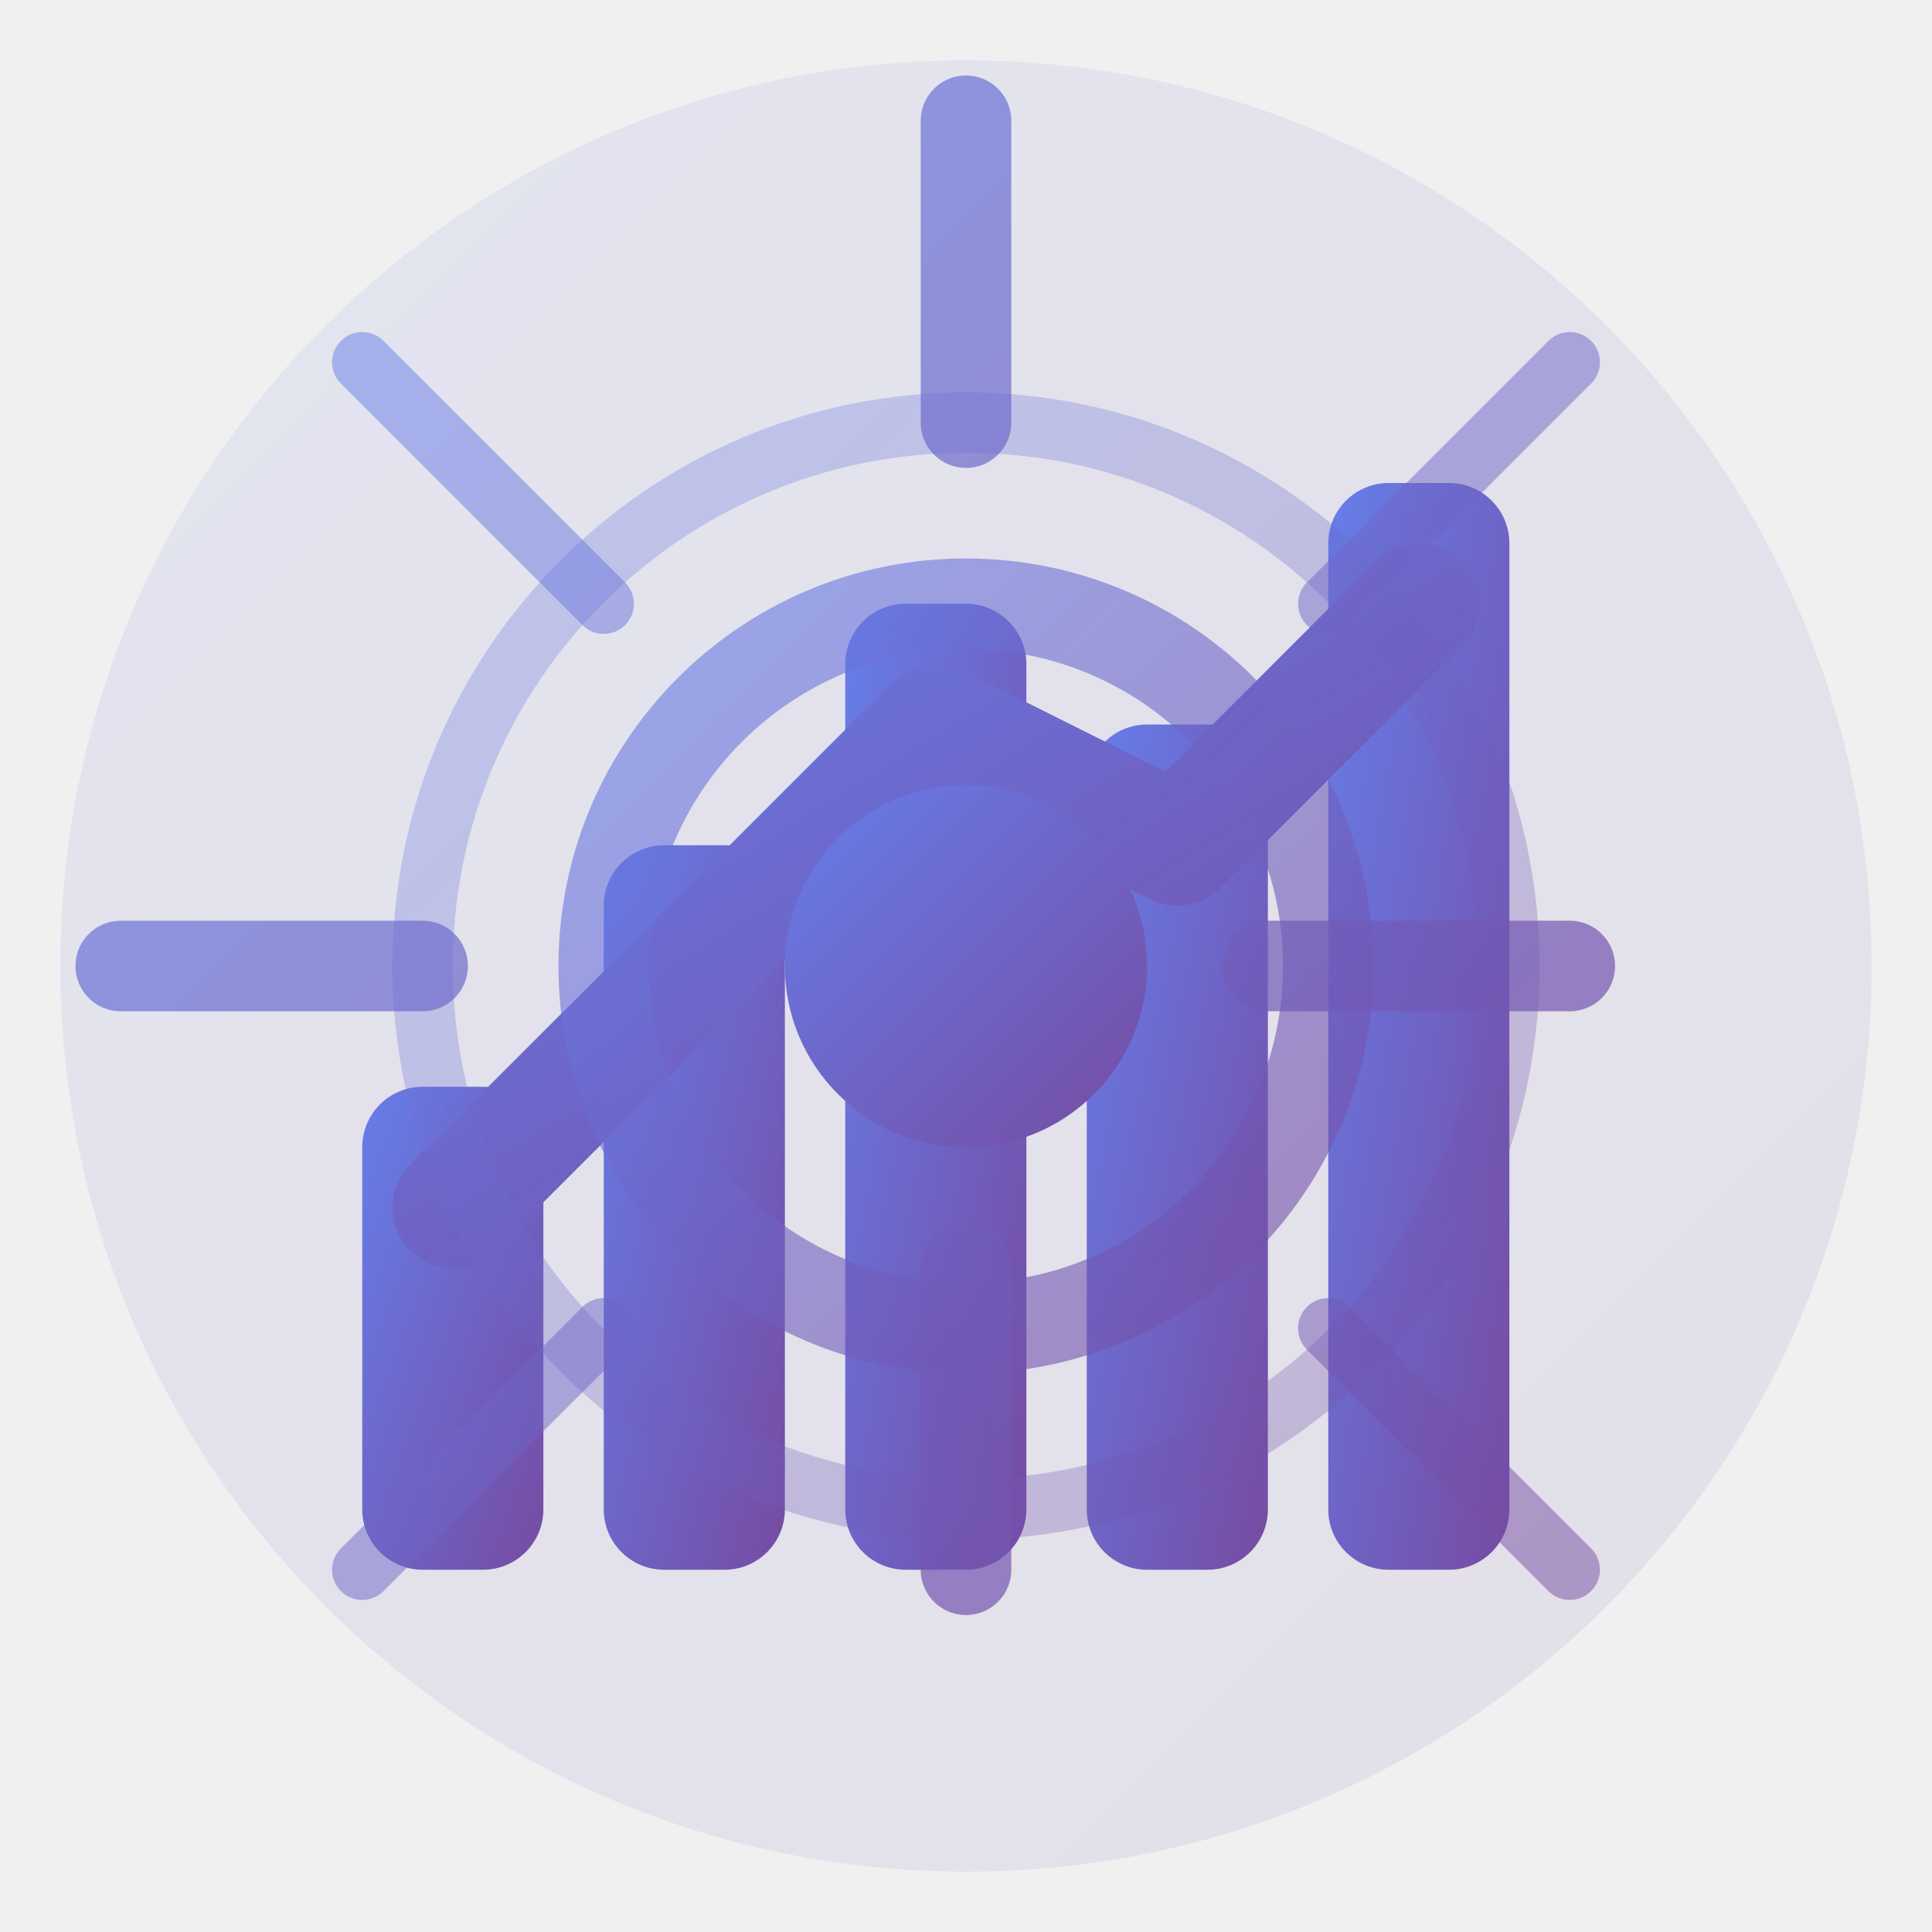
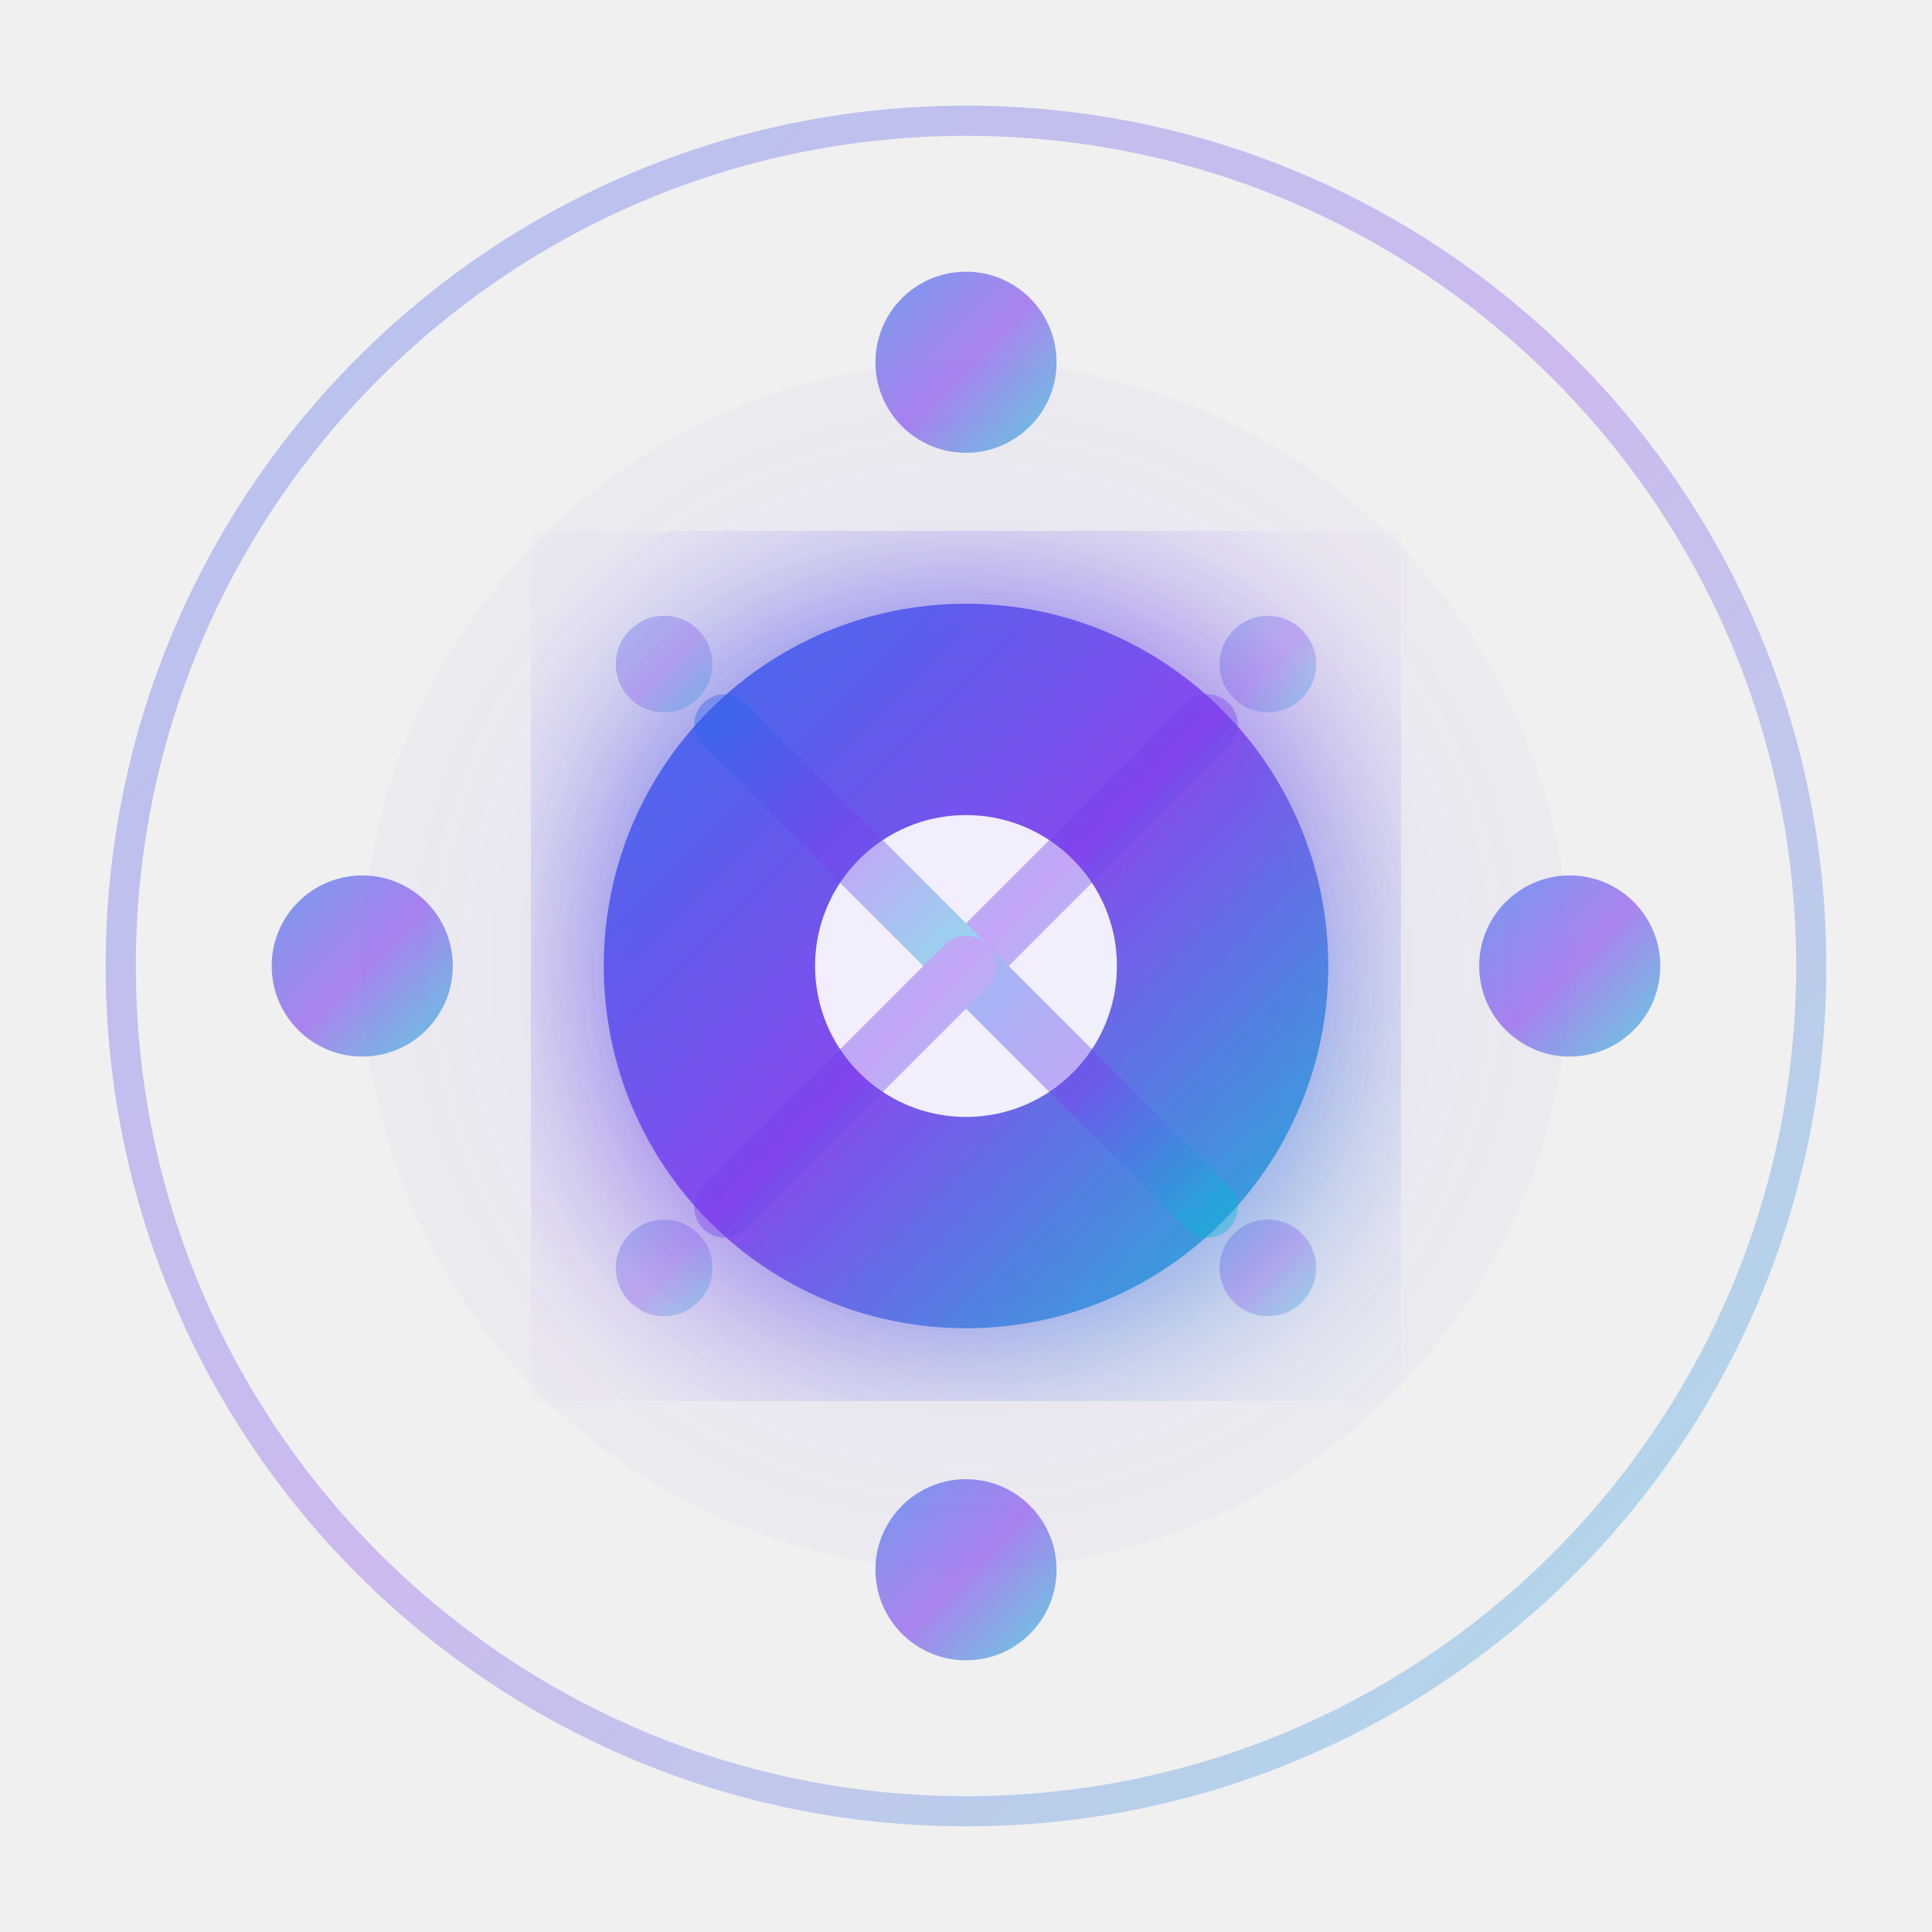
<svg xmlns="http://www.w3.org/2000/svg" width="32" height="32" viewBox="0 0 32 32">
  <defs>
    <linearGradient id="logoGradient" x1="0%" y1="0%" x2="100%" y2="100%">
-       <stop offset="0%" style="stop-color:#667eea;stop-opacity:1" />
-       <stop offset="100%" style="stop-color:#764ba2;stop-opacity:1" />
+       <stop offset="0%" style="stop-color:#2563eb;stop-opacity:1" />
+       <stop offset="50%" style="stop-color:#7c3aed;stop-opacity:1" />
+       <stop offset="100%" style="stop-color:#06b6d4;stop-opacity:1" />
    </linearGradient>
+     <radialGradient id="beaconGlow" cx="50%" cy="50%" r="50%">
+       <stop offset="0%" style="stop-color:#2563eb;stop-opacity:0.8" />
+       <stop offset="100%" style="stop-color:#7c3aed;stop-opacity:0.2" />
+     </radialGradient>
+     <filter id="glow">
+       <feGaussianBlur stdDeviation="2" result="coloredBlur" />
+       <feMerge>
+         <feMergeNode in="coloredBlur" />
+         <feMergeNode in="SourceGraphic" />
+       </feMerge>
+     </filter>
  </defs>
-   <circle cx="16" cy="16" r="15" fill="url(#logoGradient)" opacity="0.1" />
-   <rect x="6" y="18" width="3" height="8" fill="url(#logoGradient)" rx="1" />
-   <rect x="10" y="14" width="3" height="12" fill="url(#logoGradient)" rx="1" />
-   <rect x="14" y="10" width="3" height="16" fill="url(#logoGradient)" rx="1" />
-   <rect x="18" y="12" width="3" height="14" fill="url(#logoGradient)" rx="1" />
-   <rect x="22" y="8" width="3" height="18" fill="url(#logoGradient)" rx="1" />
-   <polyline points="7.5,20 11.5,16 15.5,12 19.5,14 23.5,10" stroke="url(#logoGradient)" stroke-width="2" fill="none" stroke-linecap="round" stroke-linejoin="round" />
-   <circle cx="16" cy="16" r="3" fill="url(#logoGradient)" />
-   <circle cx="16" cy="16" r="6" fill="none" stroke="url(#logoGradient)" stroke-width="1.5" opacity="0.6" />
-   <circle cx="16" cy="16" r="9" fill="none" stroke="url(#logoGradient)" stroke-width="1" opacity="0.3" />
-   <path d="M16,7 L16,2 M16,26 L16,21 M7,16 L2,16 M26,16 L21,16" stroke="url(#logoGradient)" stroke-width="1.5" stroke-linecap="round" opacity="0.7" />
-   <path d="M10,10 L6,6 M22,22 L26,26 M22,10 L26,6 M10,22 L6,26" stroke="url(#logoGradient)" stroke-width="1" stroke-linecap="round" opacity="0.5" />
+   <circle cx="16" cy="16" r="14" fill="none" stroke="url(#logoGradient)" stroke-width="0.5" opacity="0.3" />
+   <circle cx="16" cy="16" r="10" fill="url(#beaconGlow)" opacity="0.15" />
+   <circle cx="16" cy="16" r="6" fill="url(#logoGradient)" opacity="0.9" filter="url(#glow)" />
+   <circle cx="16" cy="16" r="2.5" fill="#ffffff" opacity="0.9" />
+   <g opacity="0.6">
+     <circle cx="16" cy="6" r="1.5" fill="url(#logoGradient)" />
+     <line x1="16" y1="7.5" x2="16" y2="10" stroke="url(#logoGradient)" stroke-width="1" />
+     <circle cx="26" cy="16" r="1.5" fill="url(#logoGradient)" />
+     <line x1="24.5" y1="16" x2="22" y2="16" stroke="url(#logoGradient)" stroke-width="1" />
+     <circle cx="16" cy="26" r="1.5" fill="url(#logoGradient)" />
+     <line x1="16" y1="24.5" x2="16" y2="22" stroke="url(#logoGradient)" stroke-width="1" />
+     <circle cx="6" cy="16" r="1.5" fill="url(#logoGradient)" />
+     <line x1="7.5" y1="16" x2="10" y2="16" stroke="url(#logoGradient)" stroke-width="1" />
+   </g>
+   <g opacity="0.4">
+     <line x1="16" y1="16" x2="20" y2="12" stroke="url(#logoGradient)" stroke-width="1" stroke-linecap="round" />
+     <line x1="16" y1="16" x2="12" y2="12" stroke="url(#logoGradient)" stroke-width="1" stroke-linecap="round" />
+     <line x1="16" y1="16" x2="20" y2="20" stroke="url(#logoGradient)" stroke-width="1" stroke-linecap="round" />
+     <line x1="16" y1="16" x2="12" y2="20" stroke="url(#logoGradient)" stroke-width="1" stroke-linecap="round" />
+   </g>
+   <g opacity="0.3">
+     <circle cx="11" cy="11" r="0.8" fill="url(#logoGradient)" />
+     <circle cx="21" cy="11" r="0.8" fill="url(#logoGradient)" />
+     <circle cx="21" cy="21" r="0.8" fill="url(#logoGradient)" />
+     <circle cx="11" cy="21" r="0.8" fill="url(#logoGradient)" />
+   </g>
</svg>
